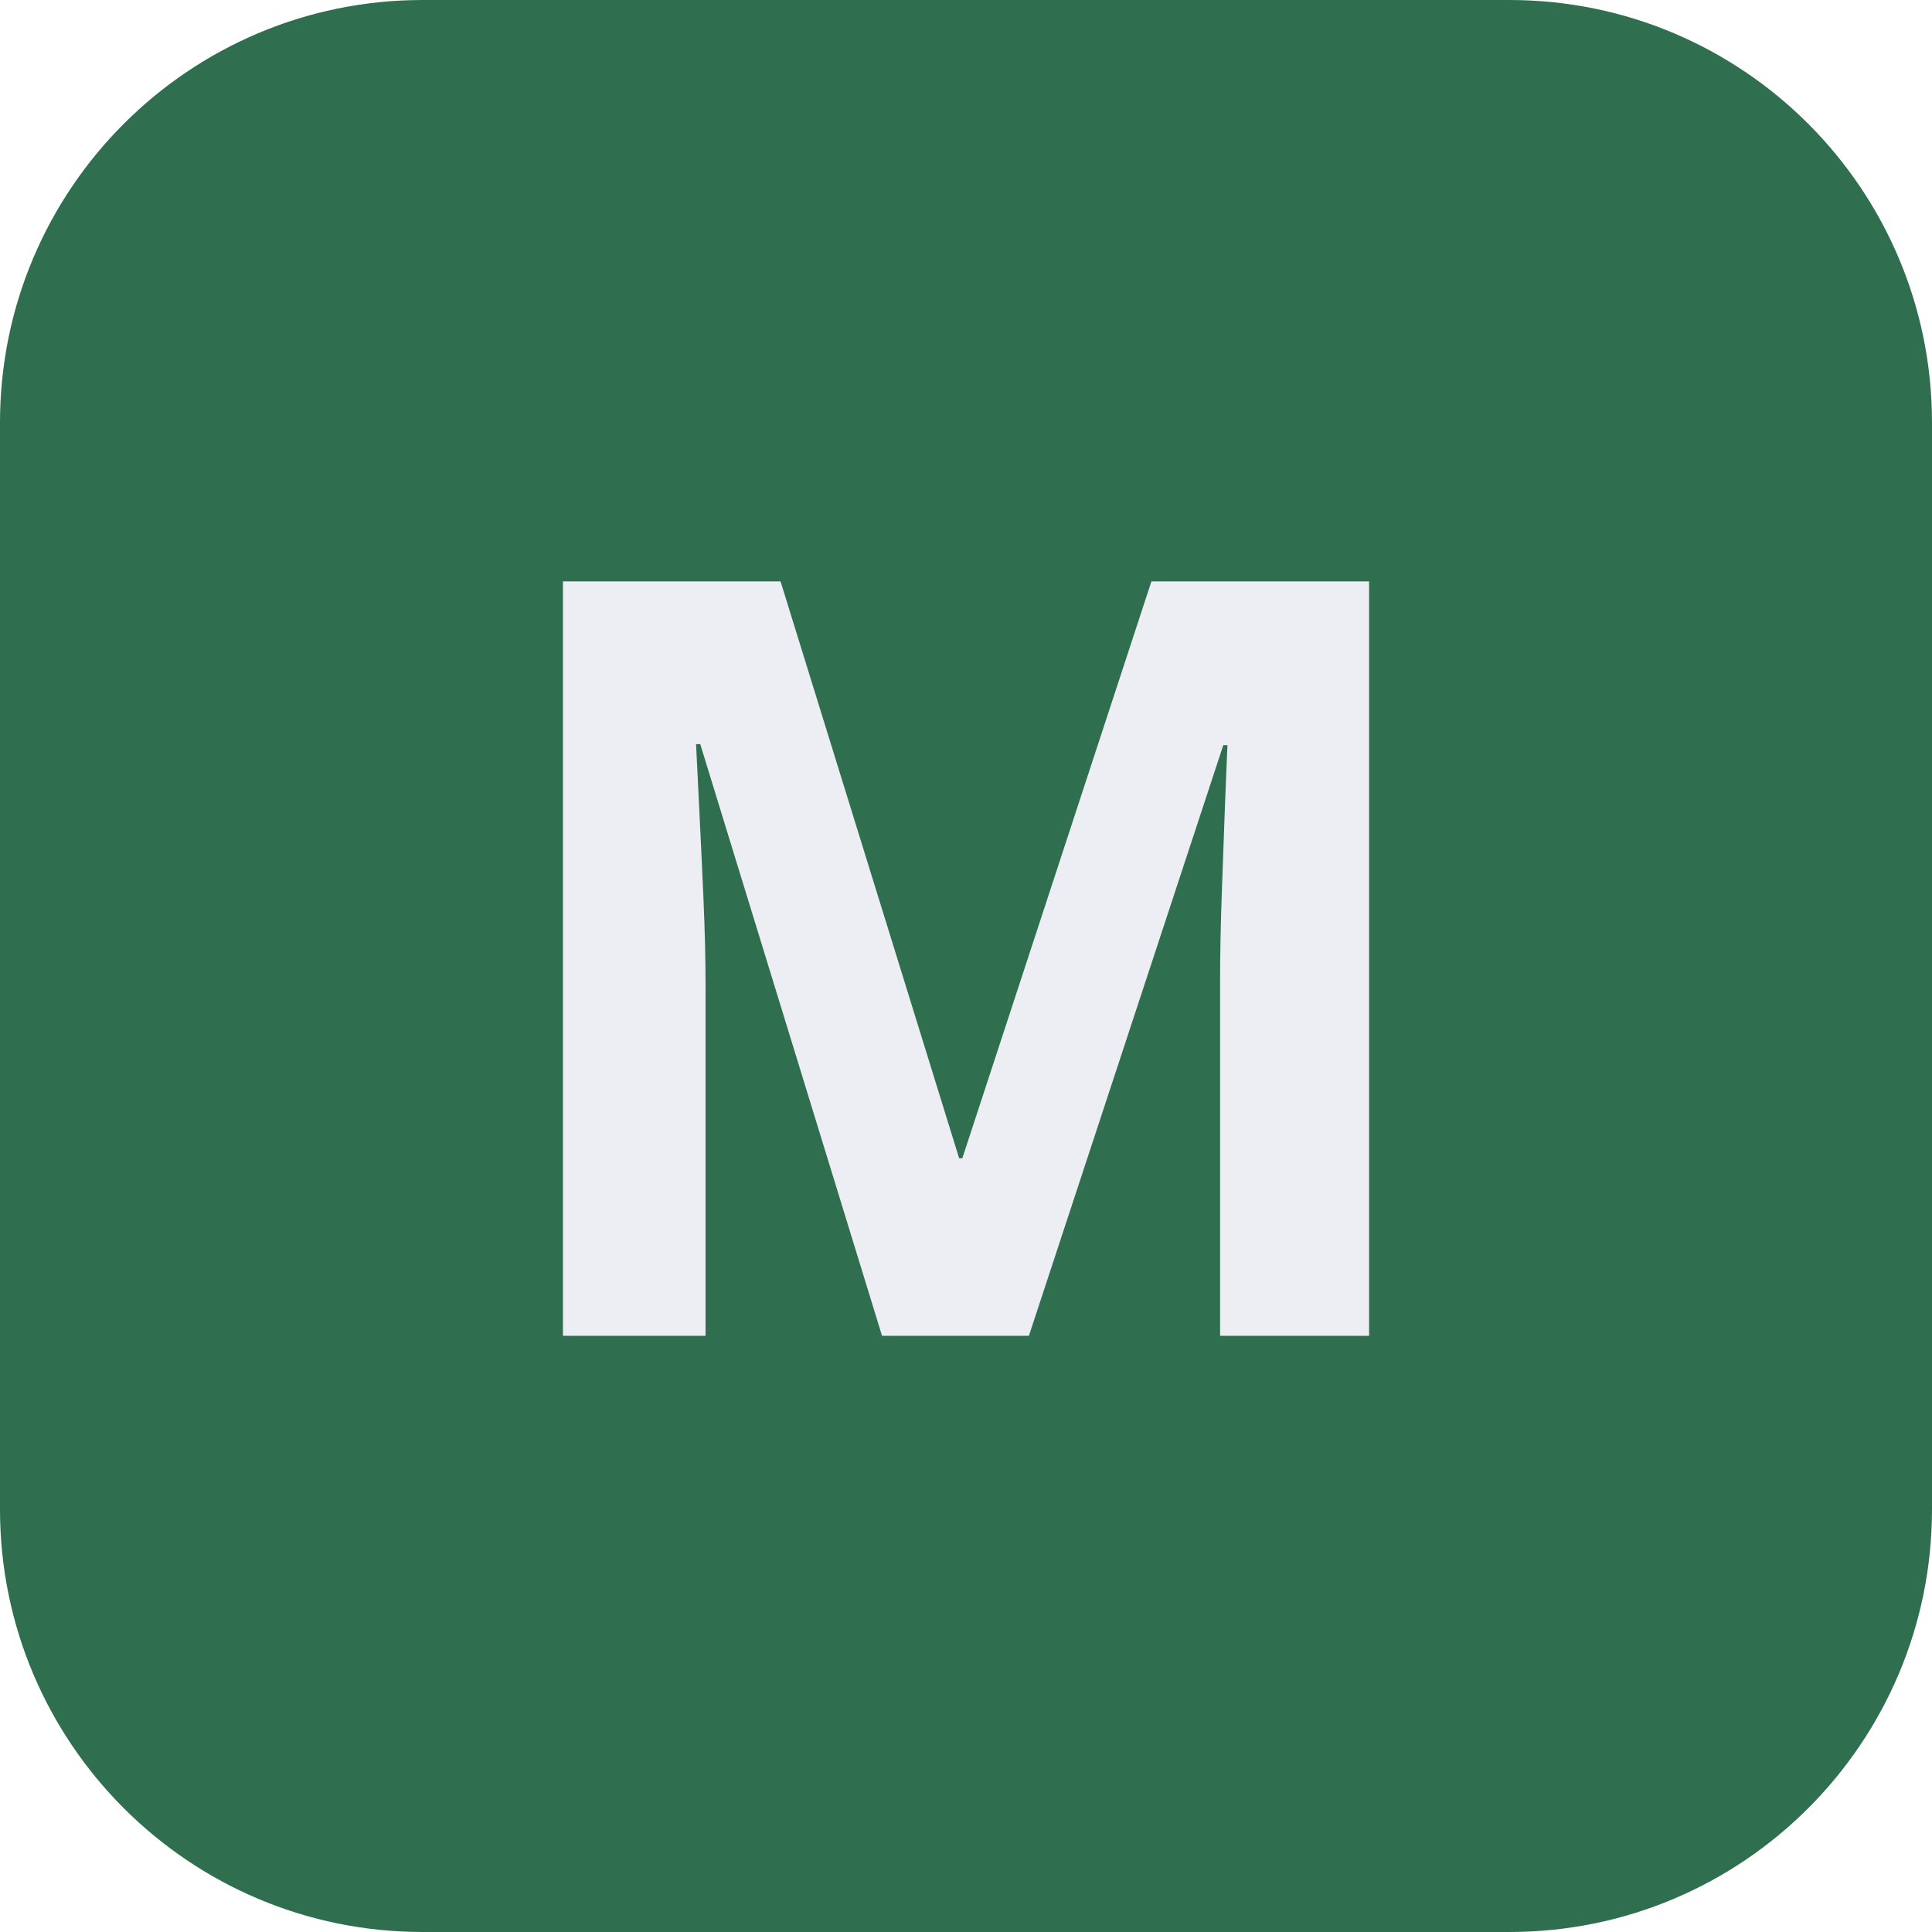
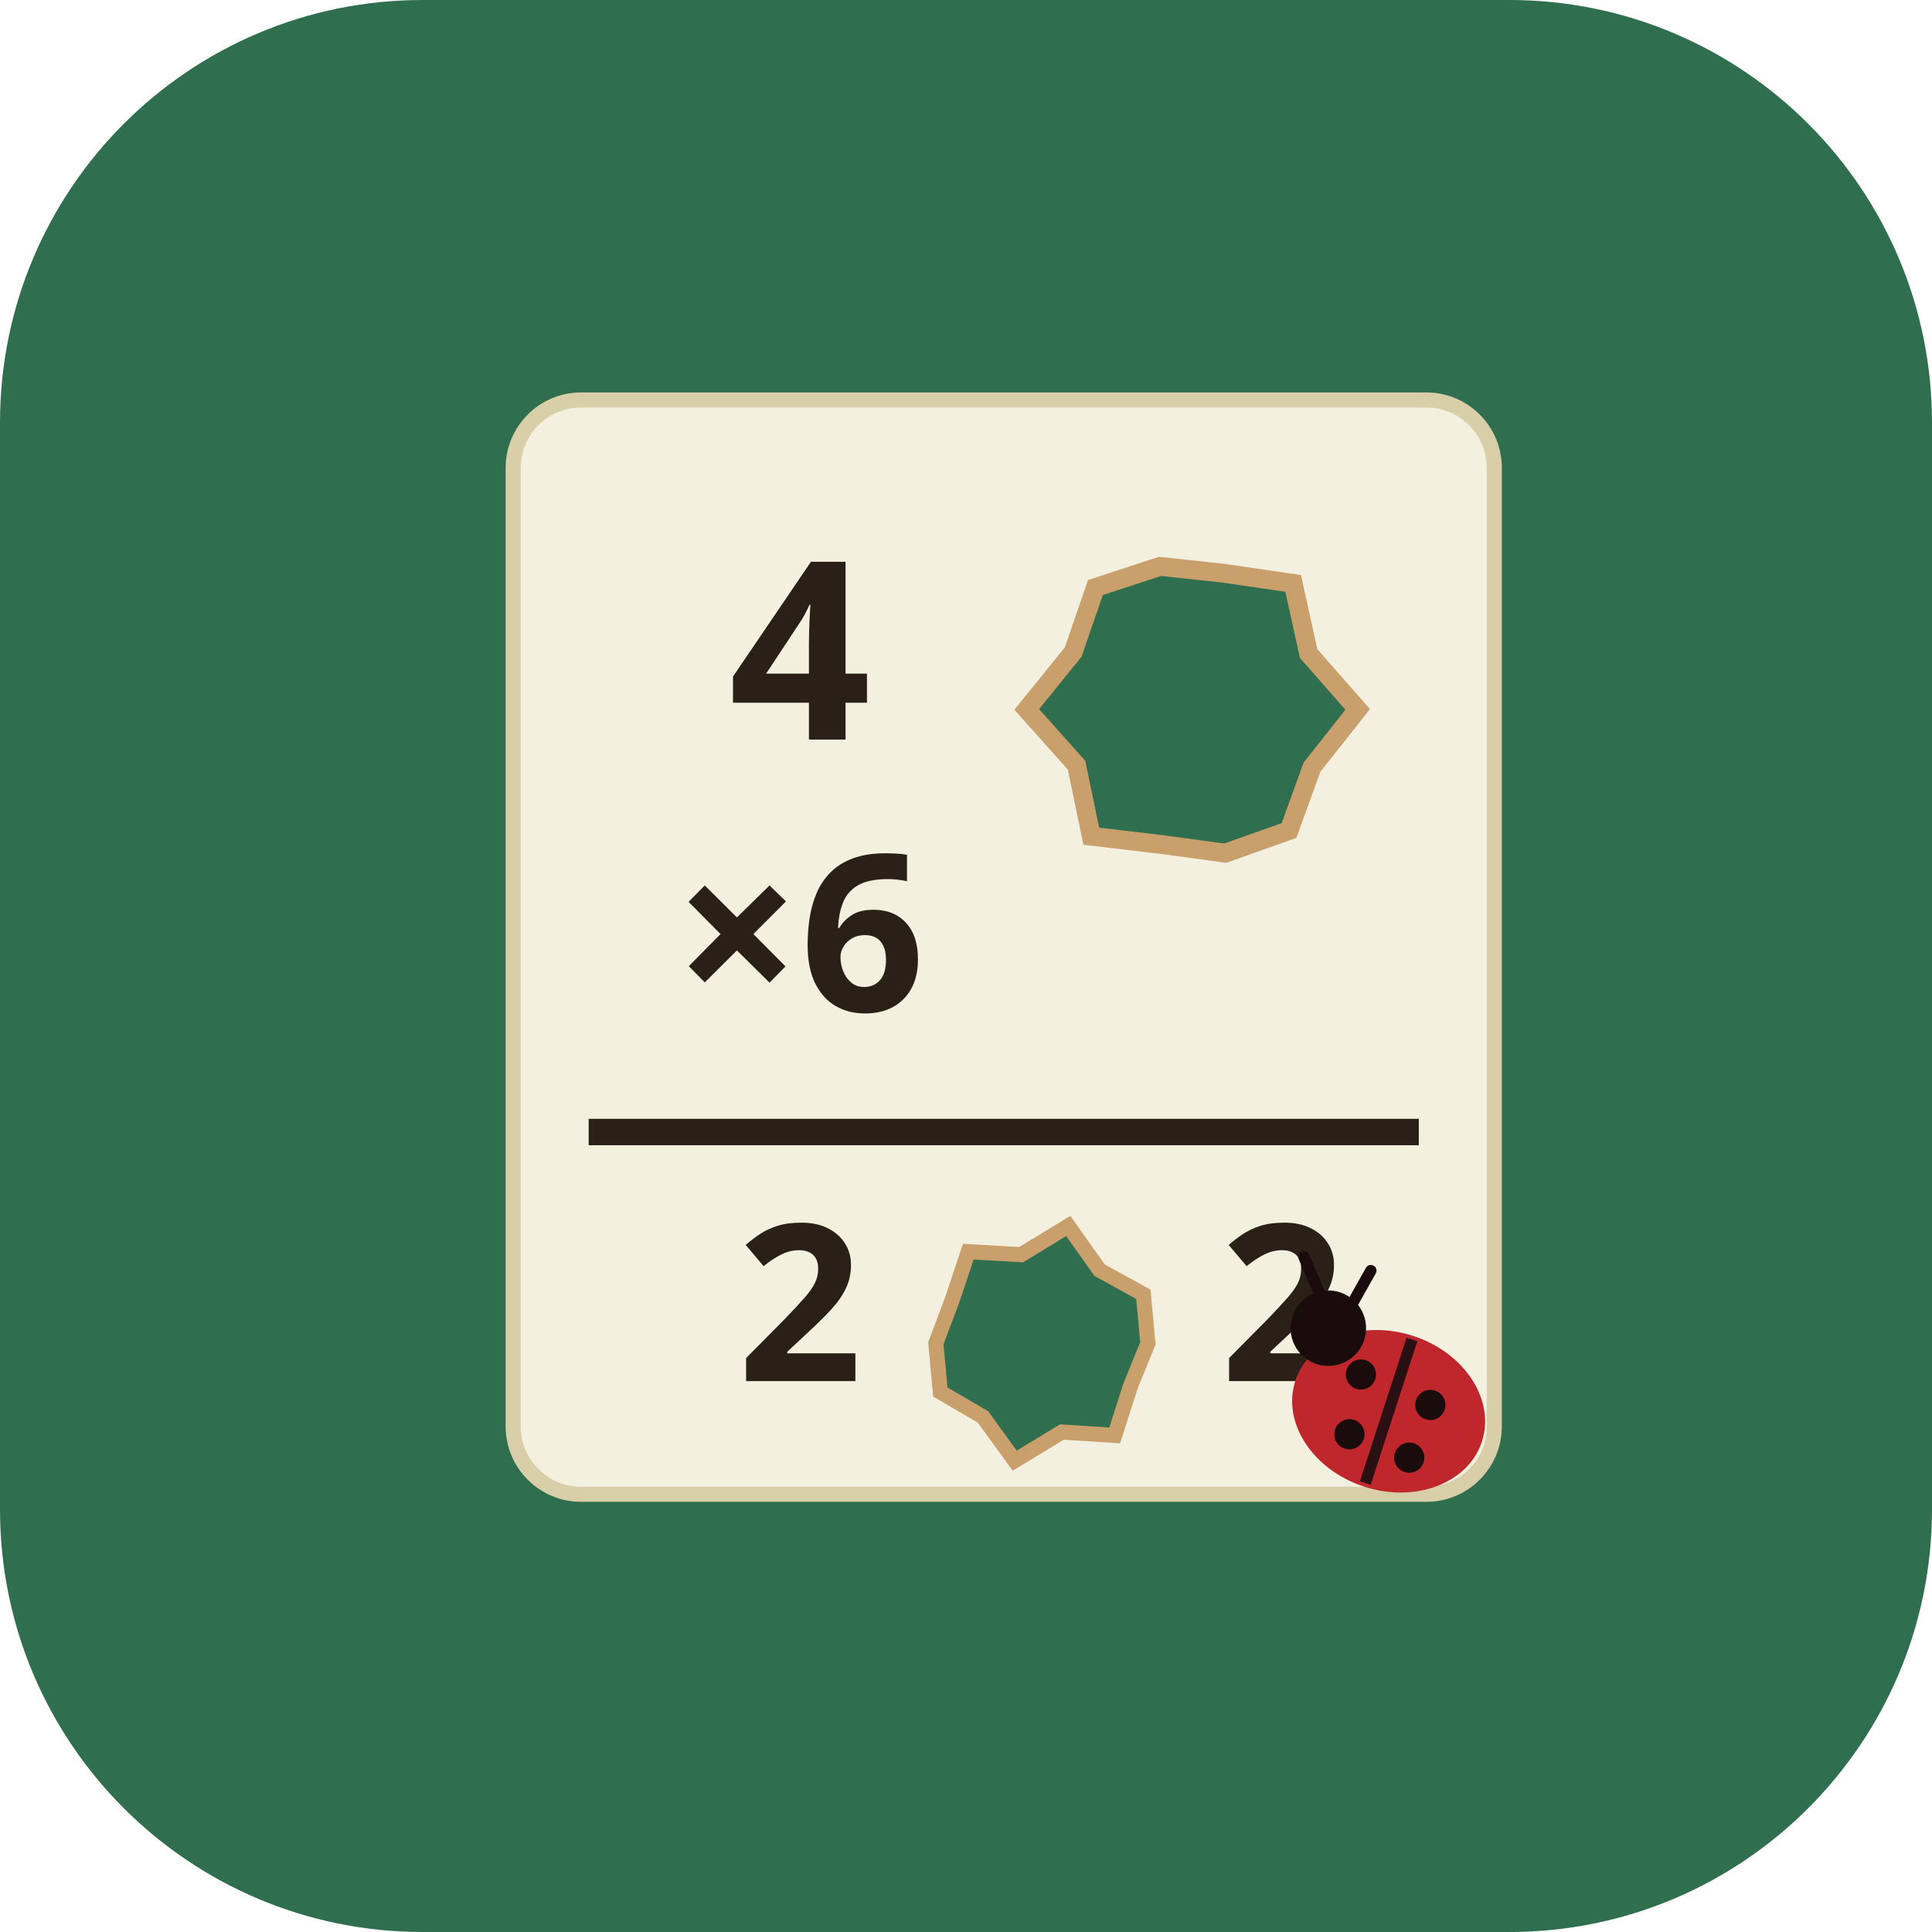
<svg xmlns="http://www.w3.org/2000/svg" viewBox="0 0 512 512">
  <rect width="512" height="512" rx="112" fill="#2f6f4f" />
-   <text x="256" y="256" dy=".35em" text-anchor="middle" font-family="system-ui,sans-serif" font-weight="700" font-size="280" fill="#eceef3">M</text>
+   <g transform="translate(16 6)">
+     <rect x="120" y="100" width="260" height="290" rx="18" fill="#f4f0e0" stroke="#d8cfa8" stroke-width="4" />
+     <text x="196" y="190" text-anchor="middle" font-family="system-ui,sans-serif" font-weight="700" font-size="66" fill="#2a2018">4</text>
+     <path d="M 343.8 182.0 L 331.7 197.3 L 325.6 214.1 L 308.7 220.1 L 291.8 217.8 L 273.2 215.6 L 269.3 196.8 L 256.1 182.0 L 268.4 166.8 L 274.3 149.7 L 291.4 144.1 L 308.2 145.9 L 326.7 148.6 L 330.8 167.2 Z" fill="#2f6f4f" stroke="#c9a06b" stroke-width="5" />
+     <text x="196" y="262" text-anchor="middle" font-family="system-ui,sans-serif" font-weight="700" font-size="58" fill="#2a2018">×6</text>
+     <line x1="140" y1="294" x2="360" y2="294" stroke="#2a2018" stroke-width="7" />
+     <text x="196" y="360" text-anchor="middle" font-family="system-ui,sans-serif" font-weight="700" font-size="58" fill="#2a2018">2</text>
+     <path d="M 288.2 350.0 L 283.6 361.3 L 279.4 374.4 L 265.4 373.5 L 252.9 381.1 L 244.5 369.5 L 233.2 362.9 L 232.0 350.0 L 236.3 338.6 L 240.6 325.7 L 254.6 326.5 L 267.1 318.9 L 275.4 330.6 L 287.0 337.0 Z" fill="#2f6f4f" stroke="#c9a06b" stroke-width="4" />
+     <text x="324" y="360" text-anchor="middle" font-family="system-ui,sans-serif" font-weight="700" font-size="58" fill="#2a2018">2</text>
+     <g transform="translate(352 368) rotate(18)">
+       <ellipse cx="0" cy="0" rx="26" ry="21" fill="#c0272d" />
+       <line x1="0" y1="-20" x2="0" y2="20" stroke="#2a1012" stroke-width="3" />
+       <circle cx="-10" cy="-7" r="4" fill="#1a0c0d" />
+       <circle cx="10" cy="-5" r="4" fill="#1a0c0d" />
+       <circle cx="-8" cy="9" r="4" fill="#1a0c0d" />
+       <circle cx="9" cy="10" r="4" fill="#1a0c0d" />
+       <circle cx="-22" cy="-16" r="10" fill="#1a0c0d" />
+       <line x1="-27" y1="-24" x2="-34" y2="-32" stroke="#1a0c0d" stroke-width="3" stroke-linecap="round" />
+       <line x1="-18" y1="-24" x2="-16" y2="-34" stroke="#1a0c0d" stroke-width="3" stroke-linecap="round" />
+     </g>
+   </g>
</svg>
